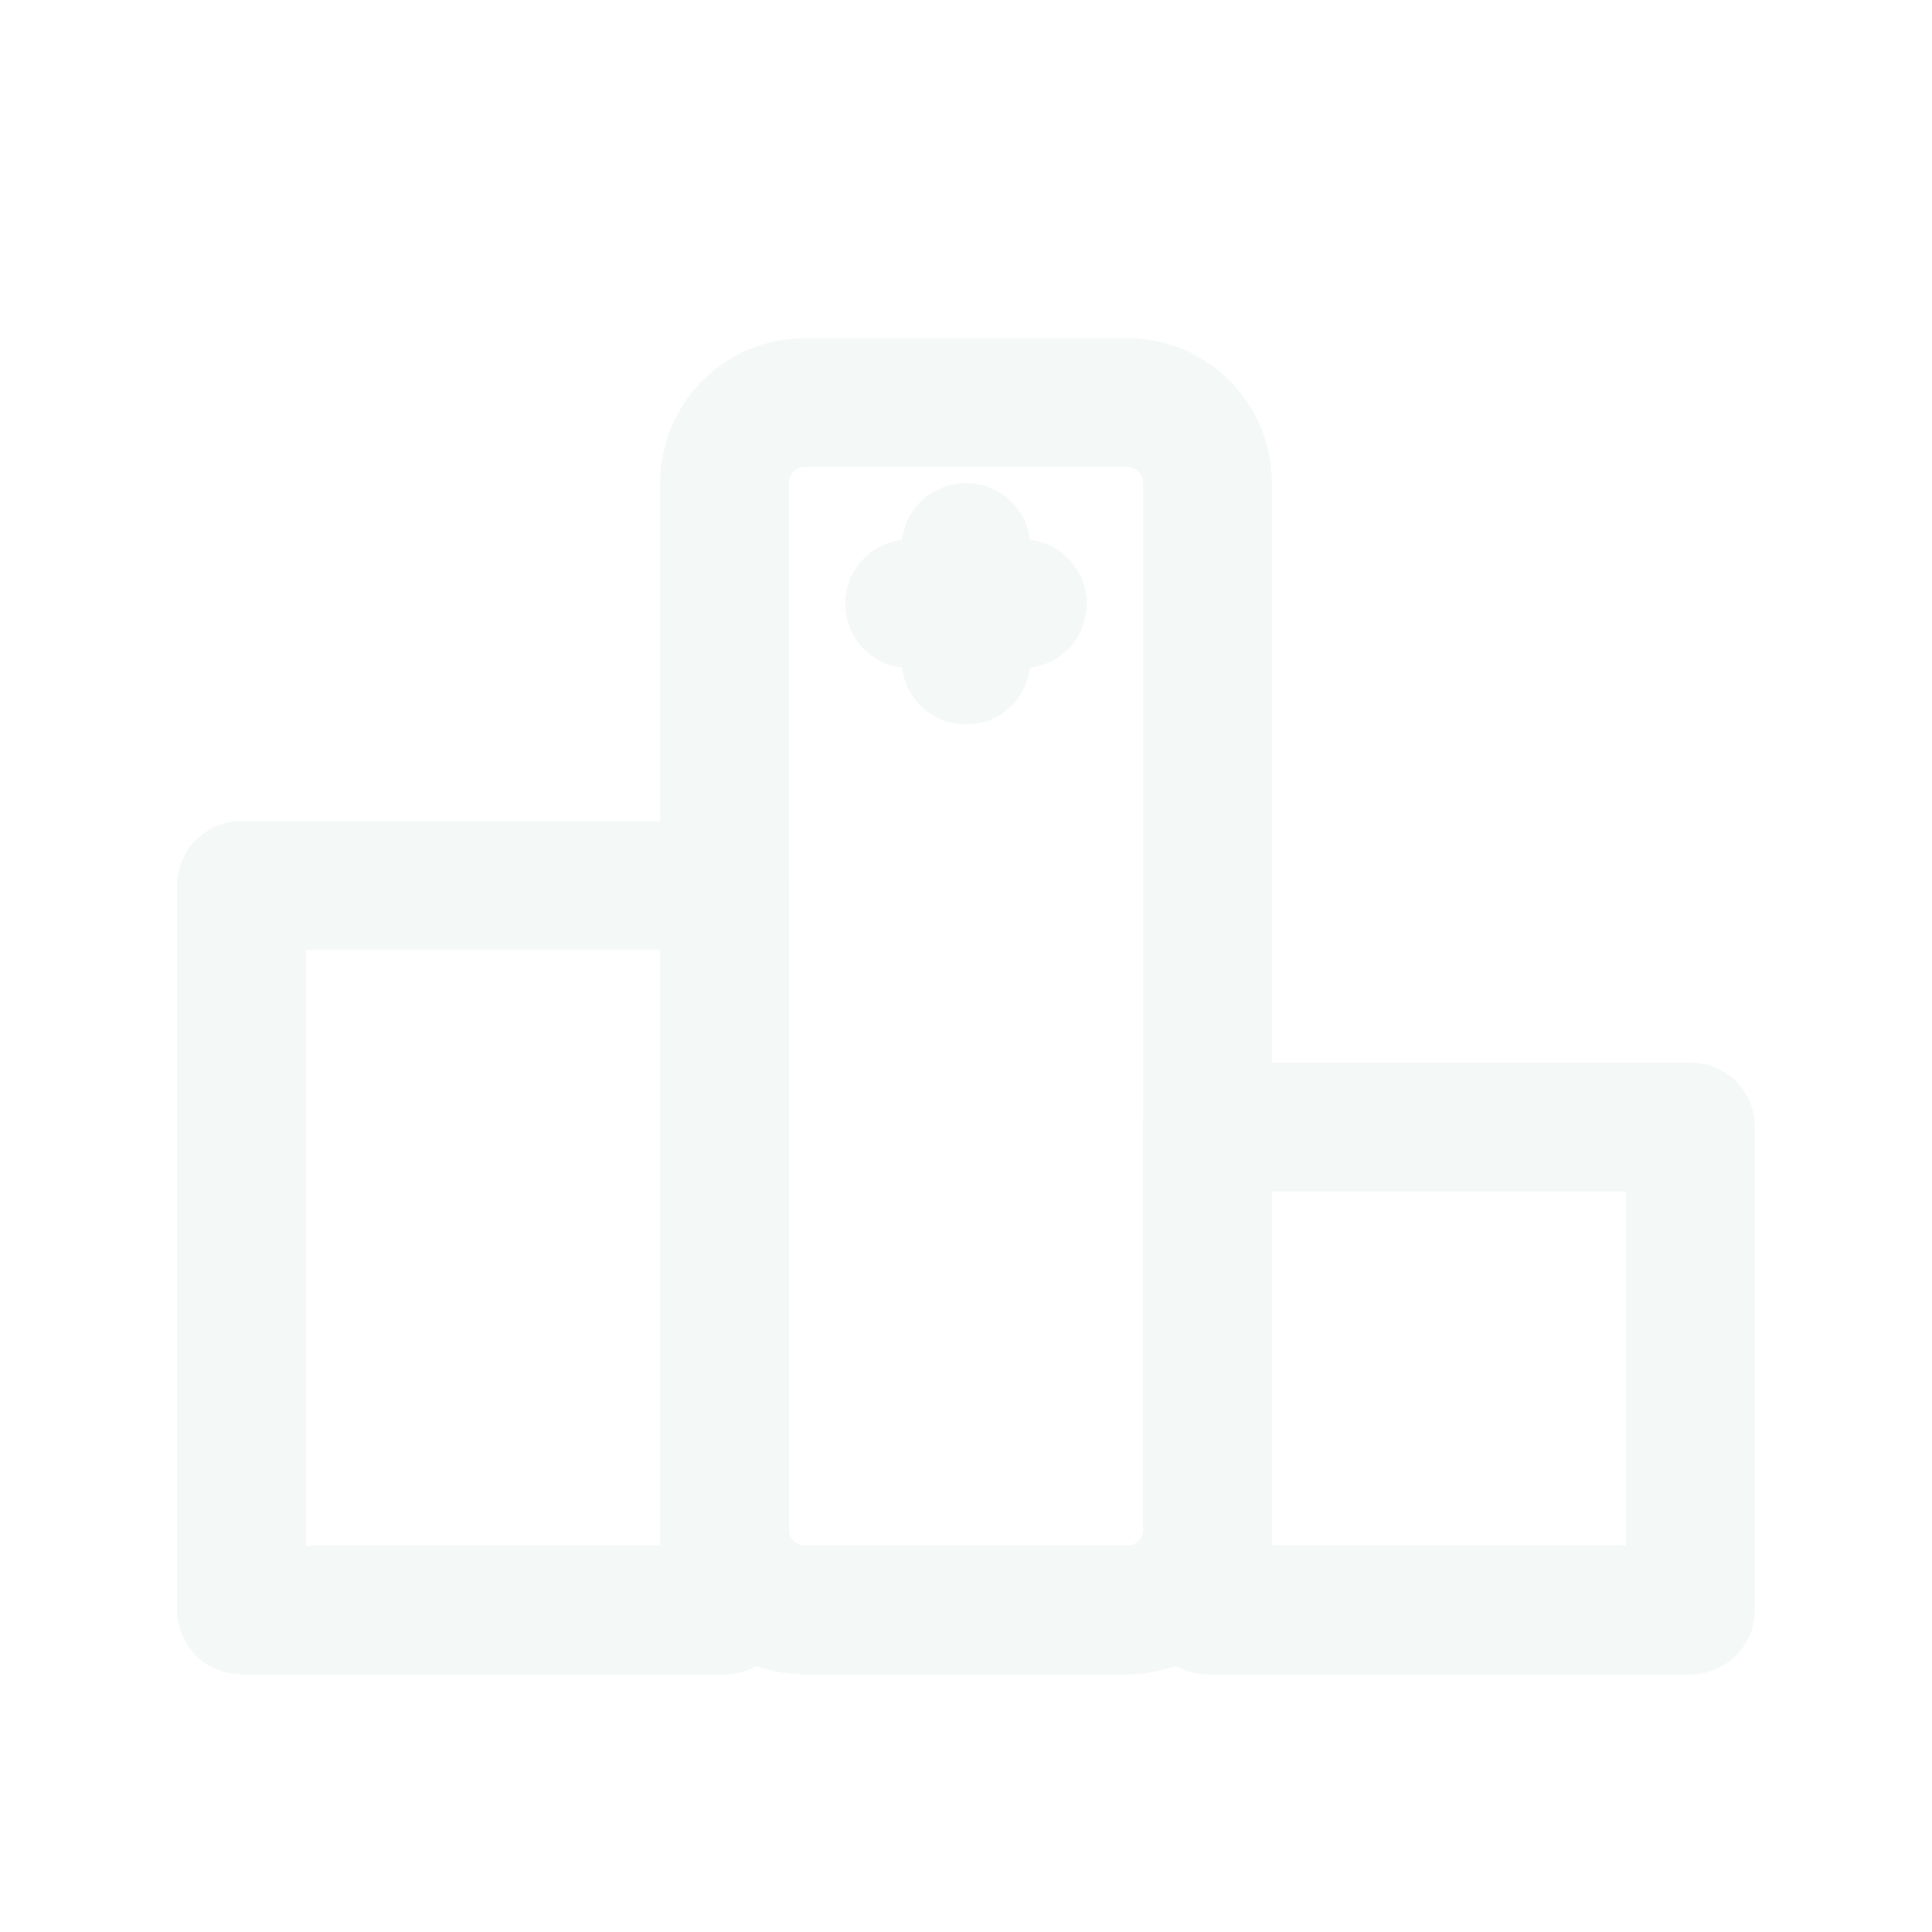
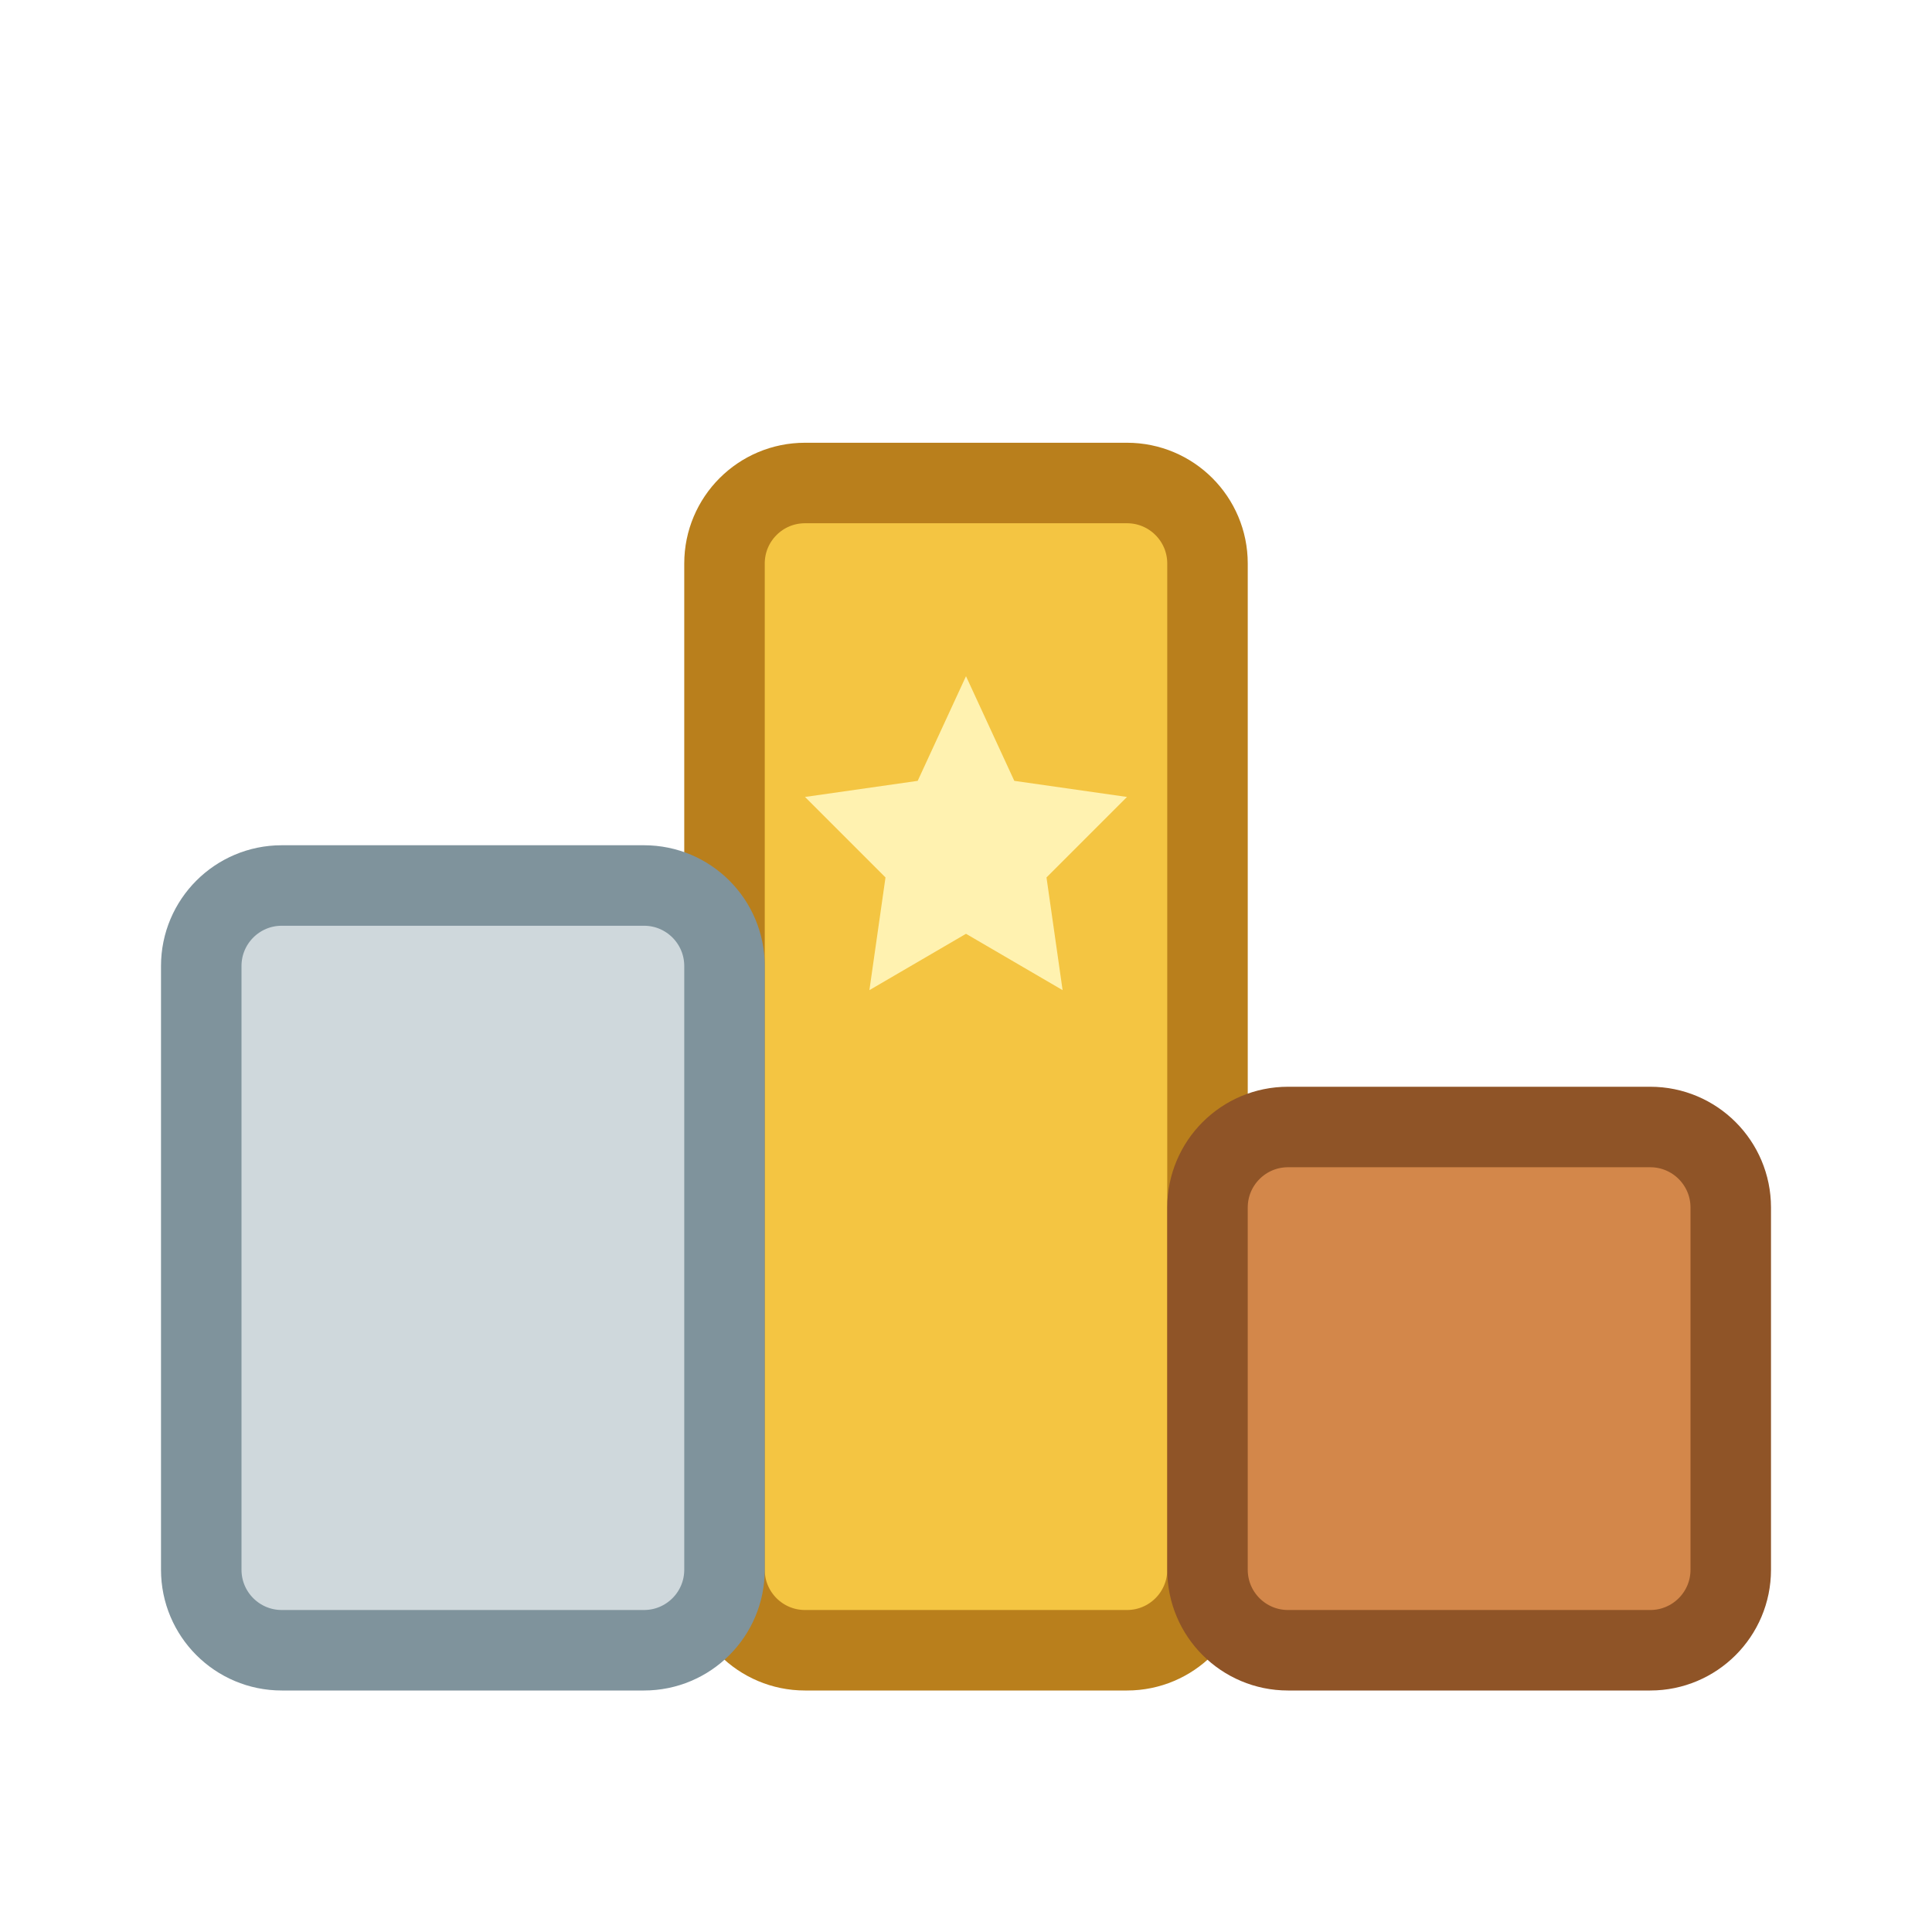
- <svg xmlns="http://www.w3.org/2000/svg" viewBox="0 0 24 24" fill="none" stroke="#f4f8f6" stroke-width="1.6" stroke-linecap="round" stroke-linejoin="round">
-   <rect x="9" y="5" width="6" height="15" rx="1" />
-   <path d="M3 11h6v9H3z" />
-   <path d="M15 14h6v6h-6z" />
-   <path d="M12 8.2v-1.4M11.3 7.5h1.4" />
+ <svg xmlns="http://www.w3.org/2000/svg" viewBox="0 0 24 24">
+   <rect x="9" y="6" width="6" height="14.5" rx="1" fill="#f4c542" stroke="#b97f1c" stroke-width="1" />
+   <rect x="2.5" y="11" width="6.5" height="9.5" rx="1" fill="#cfd8dc" stroke="#7f939c" stroke-width="1" />
+   <rect x="15" y="14" width="6.5" height="6.5" rx="1" fill="#d3874a" stroke="#8f5427" stroke-width="1" />
+   <path d="M12 8.4l0.6 1.3 1.4 0.2-1 1 0.2 1.4-1.2-0.7-1.2 0.7 0.2-1.4-1-1 1.4-0.2z" fill="#fff2b0" />
</svg>
